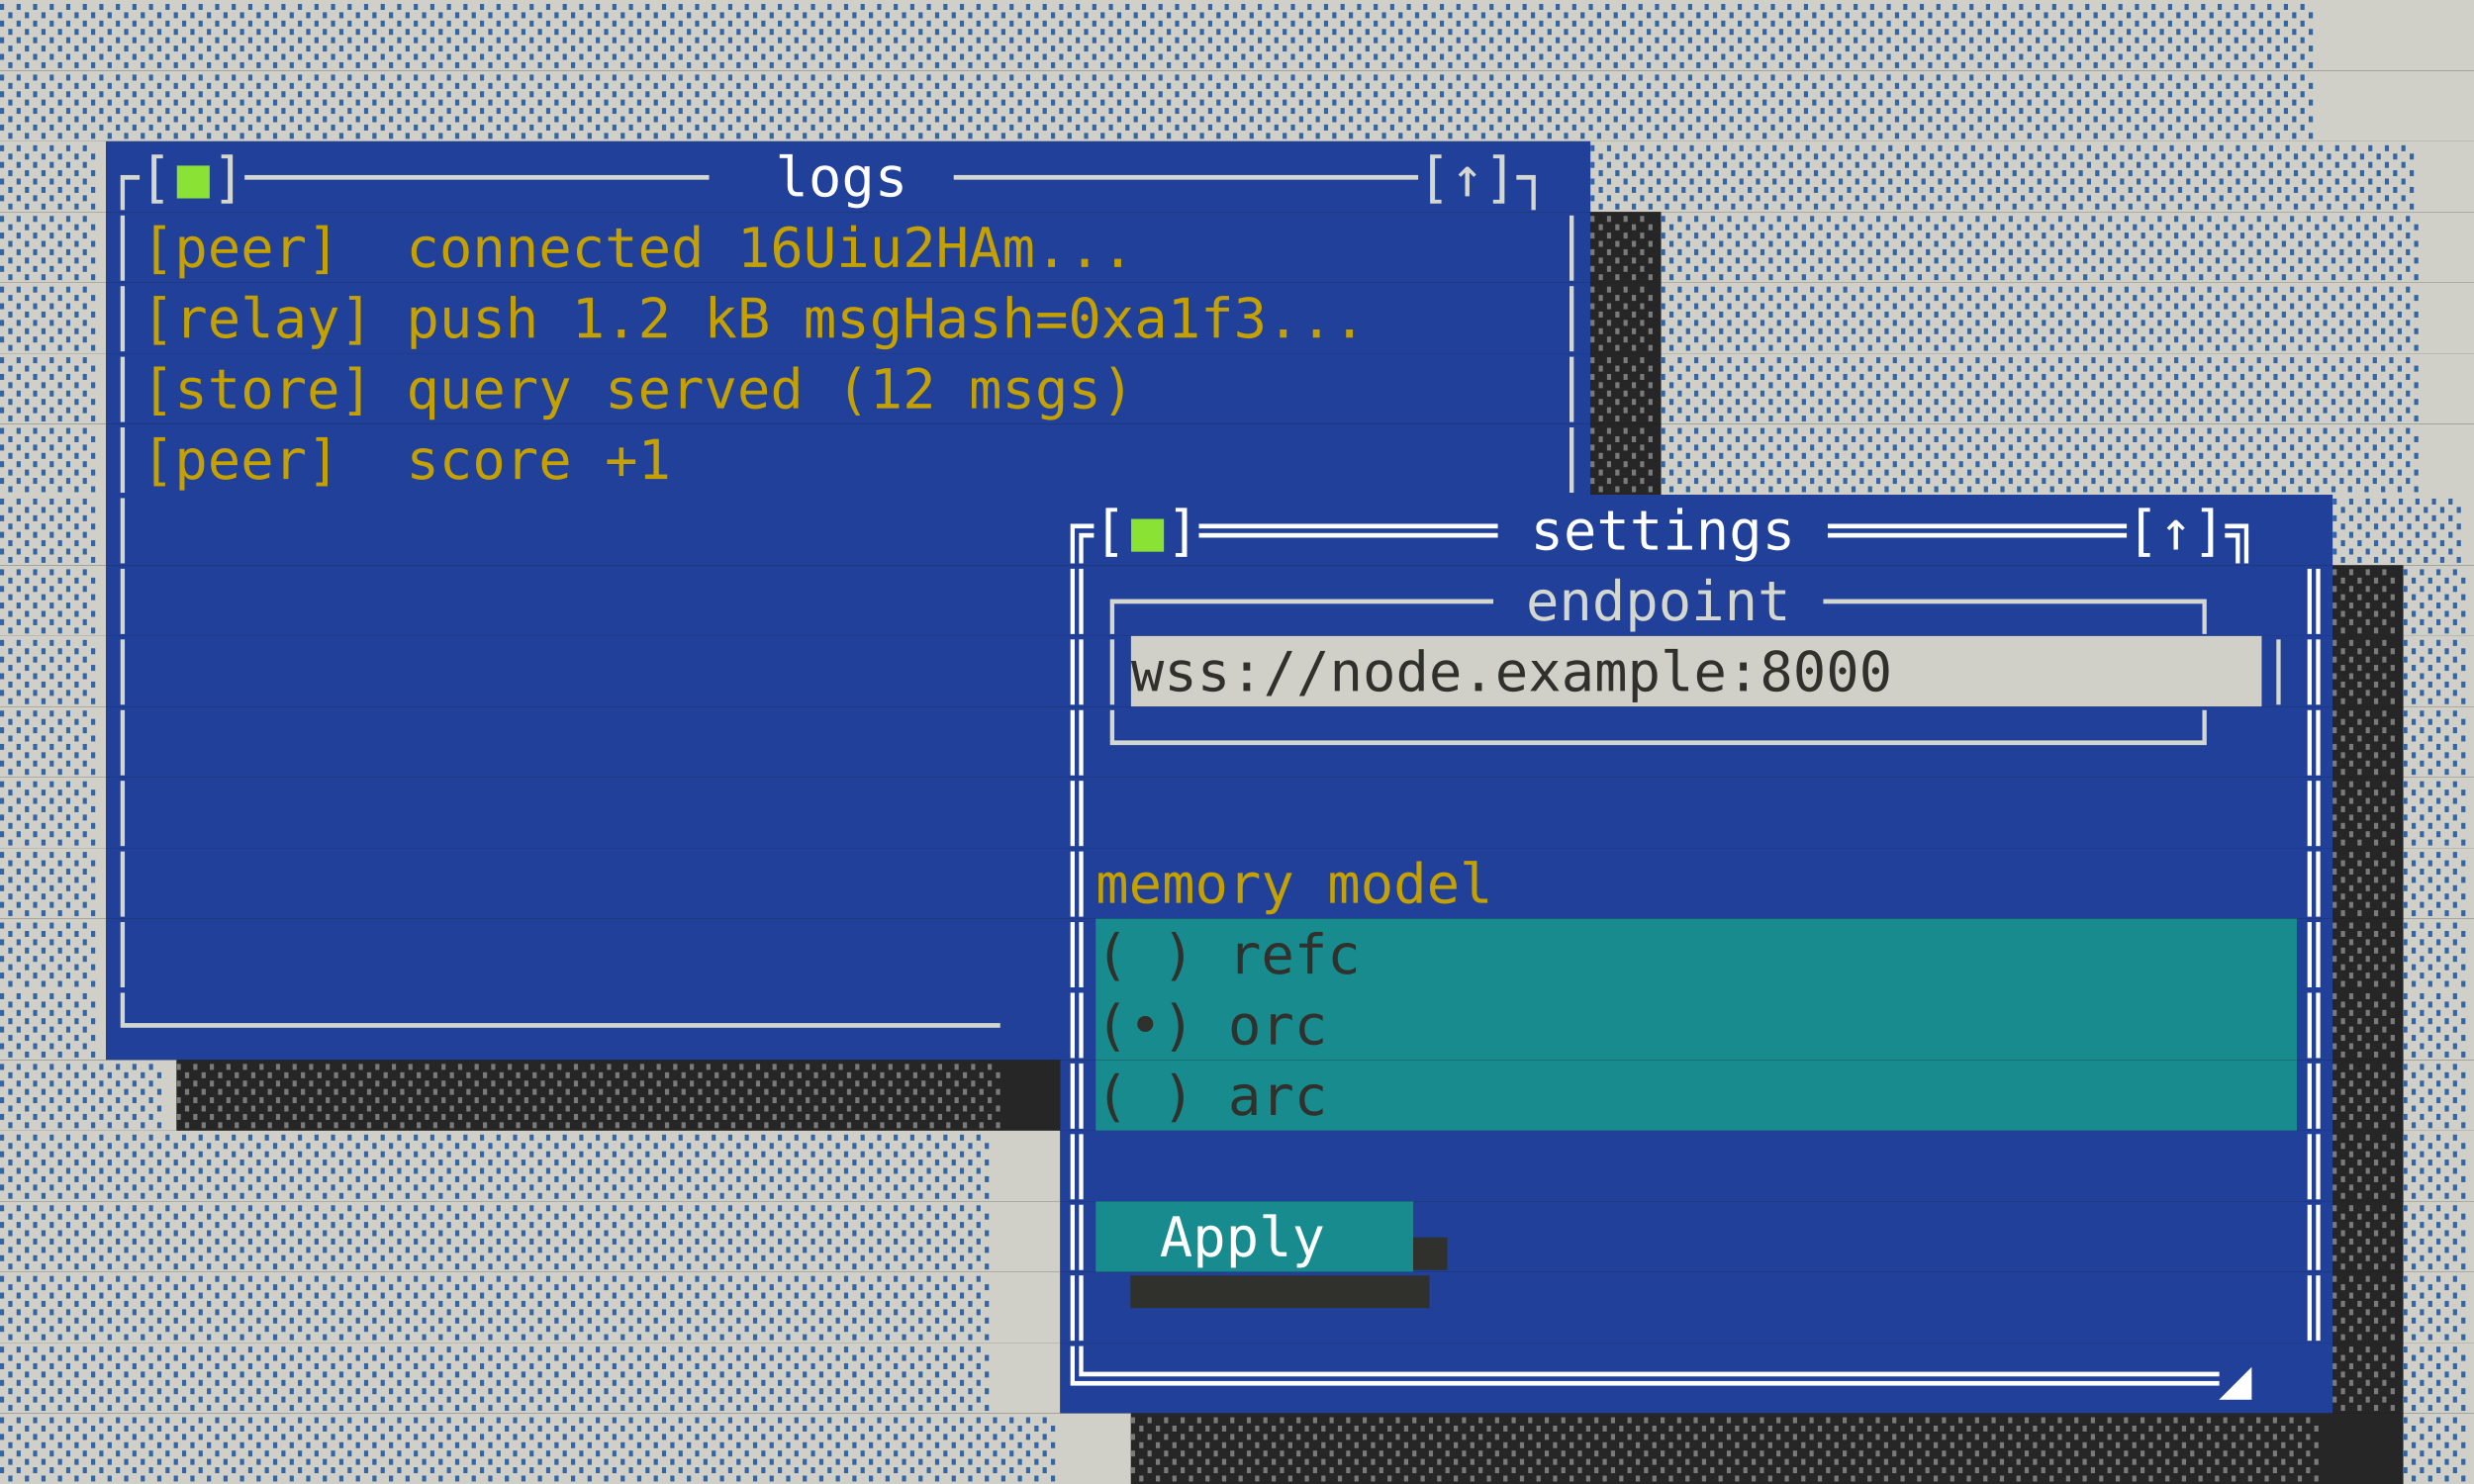
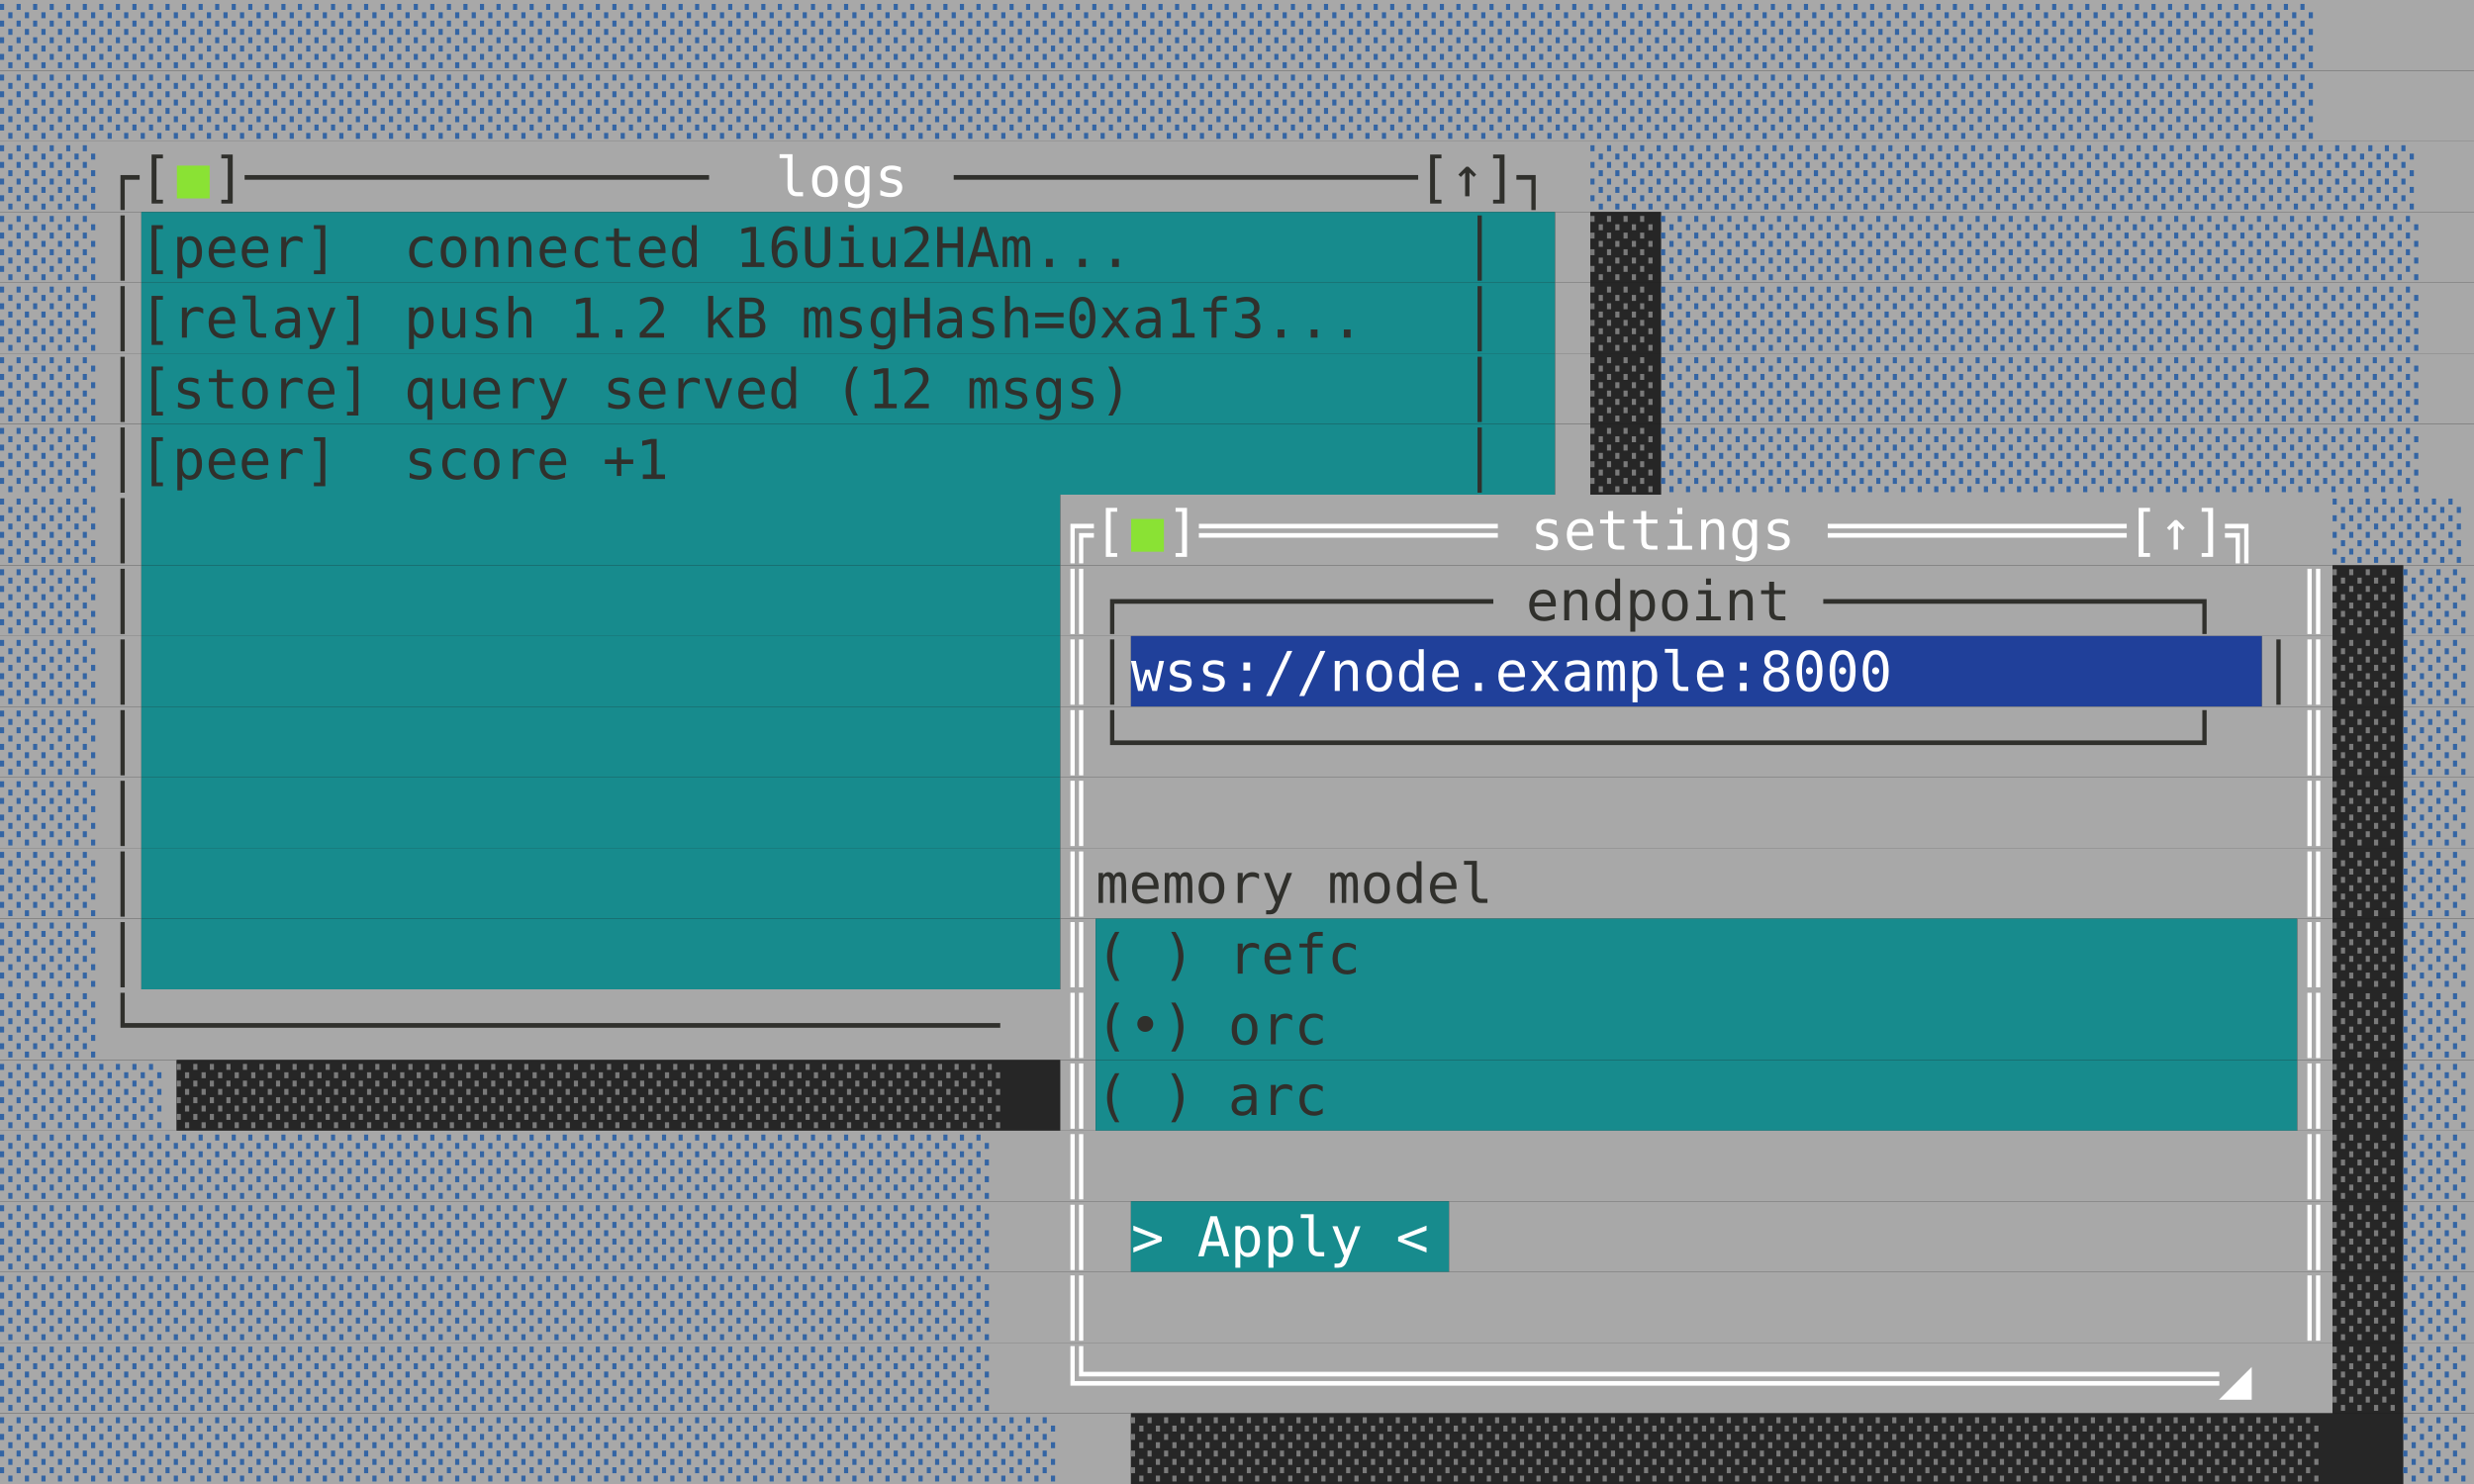
<svg xmlns="http://www.w3.org/2000/svg" width="630" height="378" viewBox="0 0 630 378">
  <rect width="630" height="378" fill="#1c1c1c" />
  <g font-family="Menlo, Consolas, 'DejaVu Sans Mono', monospace" font-size="14">
-     <rect x="0" y="0" width="630" height="18" fill="#d0d0c8" />
+     <rect x="0" y="0" width="630" height="18" fill="#a8a8a8" />
    <text x="0" y="14" textLength="630" lengthAdjust="spacingAndGlyphs" xml:space="preserve" fill="#3465a4">░░░░░░░░░░░░░░░░░░░░░░░░░░░░░░░░░░░░░░░░░░░░░░░░░░░░░░░░░░░░░░░░░░░░░░</text>
-     <rect x="0" y="18" width="630" height="18" fill="#d0d0c8" />
+     <rect x="0" y="18" width="630" height="18" fill="#a8a8a8" />
    <text x="0" y="32" textLength="630" lengthAdjust="spacingAndGlyphs" xml:space="preserve" fill="#3465a4">░░░░░░░░░░░░░░░░░░░░░░░░░░░░░░░░░░░░░░░░░░░░░░░░░░░░░░░░░░░░░░░░░░░░░░</text>
-     <rect x="0" y="36" width="27" height="18" fill="#d0d0c8" />
-     <rect x="27" y="36" width="378" height="18" fill="#20409a" />
-     <rect x="405" y="36" width="225" height="18" fill="#d0d0c8" />
+     <rect x="0" y="36" width="630" height="18" fill="#a8a8a8" />
    <text x="0" y="50" textLength="27" lengthAdjust="spacingAndGlyphs" xml:space="preserve" fill="#3465a4">░░░</text>
-     <text x="27" y="50" textLength="18" lengthAdjust="spacingAndGlyphs" xml:space="preserve" fill="#d3d7cf">┌[</text>
+     <text x="27" y="50" textLength="18" lengthAdjust="spacingAndGlyphs" xml:space="preserve" fill="#30302c">┌[</text>
    <text x="45" y="50" textLength="9" lengthAdjust="spacingAndGlyphs" xml:space="preserve" fill="#8ae234">■</text>
-     <text x="54" y="50" textLength="135" lengthAdjust="spacingAndGlyphs" xml:space="preserve" fill="#d3d7cf">]──────────────</text>
+     <text x="54" y="50" textLength="135" lengthAdjust="spacingAndGlyphs" xml:space="preserve" fill="#30302c">]──────────────</text>
    <text x="189" y="50" textLength="54" lengthAdjust="spacingAndGlyphs" xml:space="preserve" fill="#ffffff"> logs </text>
-     <text x="243" y="50" textLength="162" lengthAdjust="spacingAndGlyphs" xml:space="preserve" fill="#d3d7cf">──────────────[↑]┐</text>
+     <text x="243" y="50" textLength="162" lengthAdjust="spacingAndGlyphs" xml:space="preserve" fill="#30302c">──────────────[↑]┐</text>
    <text x="405" y="50" textLength="225" lengthAdjust="spacingAndGlyphs" xml:space="preserve" fill="#3465a4">░░░░░░░░░░░░░░░░░░░░░░░░░</text>
-     <rect x="0" y="54" width="27" height="18" fill="#d0d0c8" />
-     <rect x="27" y="54" width="378" height="18" fill="#20409a" />
+     <rect x="0" y="54" width="36" height="18" fill="#a8a8a8" />
+     <rect x="36" y="54" width="360" height="18" fill="#178b8d" />
+     <rect x="396" y="54" width="9" height="18" fill="#a8a8a8" />
    <rect x="405" y="54" width="18" height="18" fill="#262626" />
-     <rect x="423" y="54" width="207" height="18" fill="#d0d0c8" />
+     <rect x="423" y="54" width="207" height="18" fill="#a8a8a8" />
    <text x="0" y="68" textLength="27" lengthAdjust="spacingAndGlyphs" xml:space="preserve" fill="#3465a4">░░░</text>
-     <text x="27" y="68" textLength="9" lengthAdjust="spacingAndGlyphs" xml:space="preserve" fill="#d3d7cf">│</text>
-     <text x="36" y="68" textLength="360" lengthAdjust="spacingAndGlyphs" xml:space="preserve" fill="#c4a000">[peer]  connected 16Uiu2HAm...          </text>
-     <text x="396" y="68" textLength="9" lengthAdjust="spacingAndGlyphs" xml:space="preserve" fill="#d3d7cf">│</text>
+     <text x="27" y="68" textLength="378" lengthAdjust="spacingAndGlyphs" xml:space="preserve" fill="#30302c">│[peer]  connected 16Uiu2HAm...          │</text>
    <text x="405" y="68" textLength="18" lengthAdjust="spacingAndGlyphs" xml:space="preserve" fill="#7a7a7a">░░</text>
    <text x="423" y="68" textLength="207" lengthAdjust="spacingAndGlyphs" xml:space="preserve" fill="#3465a4">░░░░░░░░░░░░░░░░░░░░░░░</text>
-     <rect x="0" y="72" width="27" height="18" fill="#d0d0c8" />
-     <rect x="27" y="72" width="378" height="18" fill="#20409a" />
+     <rect x="0" y="72" width="36" height="18" fill="#a8a8a8" />
+     <rect x="36" y="72" width="360" height="18" fill="#178b8d" />
+     <rect x="396" y="72" width="9" height="18" fill="#a8a8a8" />
    <rect x="405" y="72" width="18" height="18" fill="#262626" />
-     <rect x="423" y="72" width="207" height="18" fill="#d0d0c8" />
+     <rect x="423" y="72" width="207" height="18" fill="#a8a8a8" />
    <text x="0" y="86" textLength="27" lengthAdjust="spacingAndGlyphs" xml:space="preserve" fill="#3465a4">░░░</text>
-     <text x="27" y="86" textLength="9" lengthAdjust="spacingAndGlyphs" xml:space="preserve" fill="#d3d7cf">│</text>
-     <text x="36" y="86" textLength="360" lengthAdjust="spacingAndGlyphs" xml:space="preserve" fill="#c4a000">[relay] push 1.2 kB msgHash=0xa1f3...   </text>
-     <text x="396" y="86" textLength="9" lengthAdjust="spacingAndGlyphs" xml:space="preserve" fill="#d3d7cf">│</text>
+     <text x="27" y="86" textLength="378" lengthAdjust="spacingAndGlyphs" xml:space="preserve" fill="#30302c">│[relay] push 1.2 kB msgHash=0xa1f3...   │</text>
    <text x="405" y="86" textLength="18" lengthAdjust="spacingAndGlyphs" xml:space="preserve" fill="#7a7a7a">░░</text>
    <text x="423" y="86" textLength="207" lengthAdjust="spacingAndGlyphs" xml:space="preserve" fill="#3465a4">░░░░░░░░░░░░░░░░░░░░░░░</text>
-     <rect x="0" y="90" width="27" height="18" fill="#d0d0c8" />
-     <rect x="27" y="90" width="378" height="18" fill="#20409a" />
+     <rect x="0" y="90" width="36" height="18" fill="#a8a8a8" />
+     <rect x="36" y="90" width="360" height="18" fill="#178b8d" />
+     <rect x="396" y="90" width="9" height="18" fill="#a8a8a8" />
    <rect x="405" y="90" width="18" height="18" fill="#262626" />
-     <rect x="423" y="90" width="207" height="18" fill="#d0d0c8" />
+     <rect x="423" y="90" width="207" height="18" fill="#a8a8a8" />
    <text x="0" y="104" textLength="27" lengthAdjust="spacingAndGlyphs" xml:space="preserve" fill="#3465a4">░░░</text>
-     <text x="27" y="104" textLength="9" lengthAdjust="spacingAndGlyphs" xml:space="preserve" fill="#d3d7cf">│</text>
-     <text x="36" y="104" textLength="360" lengthAdjust="spacingAndGlyphs" xml:space="preserve" fill="#c4a000">[store] query served (12 msgs)          </text>
-     <text x="396" y="104" textLength="9" lengthAdjust="spacingAndGlyphs" xml:space="preserve" fill="#d3d7cf">│</text>
+     <text x="27" y="104" textLength="378" lengthAdjust="spacingAndGlyphs" xml:space="preserve" fill="#30302c">│[store] query served (12 msgs)          │</text>
    <text x="405" y="104" textLength="18" lengthAdjust="spacingAndGlyphs" xml:space="preserve" fill="#7a7a7a">░░</text>
    <text x="423" y="104" textLength="207" lengthAdjust="spacingAndGlyphs" xml:space="preserve" fill="#3465a4">░░░░░░░░░░░░░░░░░░░░░░░</text>
-     <rect x="0" y="108" width="27" height="18" fill="#d0d0c8" />
-     <rect x="27" y="108" width="378" height="18" fill="#20409a" />
+     <rect x="0" y="108" width="36" height="18" fill="#a8a8a8" />
+     <rect x="36" y="108" width="360" height="18" fill="#178b8d" />
+     <rect x="396" y="108" width="9" height="18" fill="#a8a8a8" />
    <rect x="405" y="108" width="18" height="18" fill="#262626" />
-     <rect x="423" y="108" width="207" height="18" fill="#d0d0c8" />
+     <rect x="423" y="108" width="207" height="18" fill="#a8a8a8" />
    <text x="0" y="122" textLength="27" lengthAdjust="spacingAndGlyphs" xml:space="preserve" fill="#3465a4">░░░</text>
-     <text x="27" y="122" textLength="9" lengthAdjust="spacingAndGlyphs" xml:space="preserve" fill="#d3d7cf">│</text>
-     <text x="36" y="122" textLength="360" lengthAdjust="spacingAndGlyphs" xml:space="preserve" fill="#c4a000">[peer]  score +1                        </text>
-     <text x="396" y="122" textLength="9" lengthAdjust="spacingAndGlyphs" xml:space="preserve" fill="#d3d7cf">│</text>
+     <text x="27" y="122" textLength="378" lengthAdjust="spacingAndGlyphs" xml:space="preserve" fill="#30302c">│[peer]  score +1                        │</text>
    <text x="405" y="122" textLength="18" lengthAdjust="spacingAndGlyphs" xml:space="preserve" fill="#7a7a7a">░░</text>
    <text x="423" y="122" textLength="207" lengthAdjust="spacingAndGlyphs" xml:space="preserve" fill="#3465a4">░░░░░░░░░░░░░░░░░░░░░░░</text>
-     <rect x="0" y="126" width="27" height="18" fill="#d0d0c8" />
-     <rect x="27" y="126" width="567" height="18" fill="#20409a" />
-     <rect x="594" y="126" width="36" height="18" fill="#d0d0c8" />
+     <rect x="0" y="126" width="36" height="18" fill="#a8a8a8" />
+     <rect x="36" y="126" width="234" height="18" fill="#178b8d" />
+     <rect x="270" y="126" width="360" height="18" fill="#a8a8a8" />
    <text x="0" y="140" textLength="27" lengthAdjust="spacingAndGlyphs" xml:space="preserve" fill="#3465a4">░░░</text>
-     <text x="27" y="140" textLength="9" lengthAdjust="spacingAndGlyphs" xml:space="preserve" fill="#d3d7cf">│</text>
+     <text x="27" y="140" textLength="243" lengthAdjust="spacingAndGlyphs" xml:space="preserve" fill="#30302c">│                          </text>
    <text x="270" y="140" textLength="18" lengthAdjust="spacingAndGlyphs" xml:space="preserve" fill="#ffffff">╔[</text>
    <text x="288" y="140" textLength="9" lengthAdjust="spacingAndGlyphs" xml:space="preserve" fill="#8ae234">■</text>
    <text x="297" y="140" textLength="297" lengthAdjust="spacingAndGlyphs" xml:space="preserve" fill="#ffffff">]═════════ settings ═════════[↑]╗</text>
    <text x="594" y="140" textLength="36" lengthAdjust="spacingAndGlyphs" xml:space="preserve" fill="#3465a4">░░░░</text>
-     <rect x="0" y="144" width="27" height="18" fill="#d0d0c8" />
-     <rect x="27" y="144" width="567" height="18" fill="#20409a" />
+     <rect x="0" y="144" width="36" height="18" fill="#a8a8a8" />
+     <rect x="36" y="144" width="234" height="18" fill="#178b8d" />
+     <rect x="270" y="144" width="324" height="18" fill="#a8a8a8" />
    <rect x="594" y="144" width="18" height="18" fill="#262626" />
-     <rect x="612" y="144" width="18" height="18" fill="#d0d0c8" />
+     <rect x="612" y="144" width="18" height="18" fill="#a8a8a8" />
    <text x="0" y="158" textLength="27" lengthAdjust="spacingAndGlyphs" xml:space="preserve" fill="#3465a4">░░░</text>
-     <text x="27" y="158" textLength="9" lengthAdjust="spacingAndGlyphs" xml:space="preserve" fill="#d3d7cf">│</text>
+     <text x="27" y="158" textLength="243" lengthAdjust="spacingAndGlyphs" xml:space="preserve" fill="#30302c">│                          </text>
    <text x="270" y="158" textLength="9" lengthAdjust="spacingAndGlyphs" xml:space="preserve" fill="#ffffff">║</text>
-     <text x="279" y="158" textLength="306" lengthAdjust="spacingAndGlyphs" xml:space="preserve" fill="#d3d7cf">┌─────────── endpoint ───────────┐</text>
+     <text x="279" y="158" textLength="306" lengthAdjust="spacingAndGlyphs" xml:space="preserve" fill="#30302c">┌─────────── endpoint ───────────┐</text>
    <text x="585" y="158" textLength="9" lengthAdjust="spacingAndGlyphs" xml:space="preserve" fill="#ffffff">║</text>
    <text x="594" y="158" textLength="18" lengthAdjust="spacingAndGlyphs" xml:space="preserve" fill="#7a7a7a">░░</text>
    <text x="612" y="158" textLength="18" lengthAdjust="spacingAndGlyphs" xml:space="preserve" fill="#3465a4">░░</text>
-     <rect x="0" y="162" width="27" height="18" fill="#d0d0c8" />
-     <rect x="27" y="162" width="261" height="18" fill="#20409a" />
-     <rect x="288" y="162" width="288" height="18" fill="#d0d0c8" />
-     <rect x="576" y="162" width="18" height="18" fill="#20409a" />
+     <rect x="0" y="162" width="36" height="18" fill="#a8a8a8" />
+     <rect x="36" y="162" width="234" height="18" fill="#178b8d" />
+     <rect x="270" y="162" width="18" height="18" fill="#a8a8a8" />
+     <rect x="288" y="162" width="288" height="18" fill="#20409a" />
+     <rect x="576" y="162" width="18" height="18" fill="#a8a8a8" />
    <rect x="594" y="162" width="18" height="18" fill="#262626" />
-     <rect x="612" y="162" width="18" height="18" fill="#d0d0c8" />
+     <rect x="612" y="162" width="18" height="18" fill="#a8a8a8" />
    <text x="0" y="176" textLength="27" lengthAdjust="spacingAndGlyphs" xml:space="preserve" fill="#3465a4">░░░</text>
-     <text x="27" y="176" textLength="9" lengthAdjust="spacingAndGlyphs" xml:space="preserve" fill="#d3d7cf">│</text>
+     <text x="27" y="176" textLength="243" lengthAdjust="spacingAndGlyphs" xml:space="preserve" fill="#30302c">│                          </text>
    <text x="270" y="176" textLength="9" lengthAdjust="spacingAndGlyphs" xml:space="preserve" fill="#ffffff">║</text>
-     <text x="279" y="176" textLength="9" lengthAdjust="spacingAndGlyphs" xml:space="preserve" fill="#d3d7cf">│</text>
-     <text x="288" y="176" textLength="288" lengthAdjust="spacingAndGlyphs" xml:space="preserve" fill="#30302c">wss://node.example:8000         </text>
-     <text x="576" y="176" textLength="9" lengthAdjust="spacingAndGlyphs" xml:space="preserve" fill="#d3d7cf">│</text>
+     <text x="279" y="176" textLength="9" lengthAdjust="spacingAndGlyphs" xml:space="preserve" fill="#30302c">│</text>
+     <text x="288" y="176" textLength="288" lengthAdjust="spacingAndGlyphs" xml:space="preserve" fill="#ffffff">wss://node.example:8000         </text>
+     <text x="576" y="176" textLength="9" lengthAdjust="spacingAndGlyphs" xml:space="preserve" fill="#30302c">│</text>
    <text x="585" y="176" textLength="9" lengthAdjust="spacingAndGlyphs" xml:space="preserve" fill="#ffffff">║</text>
    <text x="594" y="176" textLength="18" lengthAdjust="spacingAndGlyphs" xml:space="preserve" fill="#7a7a7a">░░</text>
    <text x="612" y="176" textLength="18" lengthAdjust="spacingAndGlyphs" xml:space="preserve" fill="#3465a4">░░</text>
-     <rect x="0" y="180" width="27" height="18" fill="#d0d0c8" />
-     <rect x="27" y="180" width="567" height="18" fill="#20409a" />
+     <rect x="0" y="180" width="36" height="18" fill="#a8a8a8" />
+     <rect x="36" y="180" width="234" height="18" fill="#178b8d" />
+     <rect x="270" y="180" width="324" height="18" fill="#a8a8a8" />
    <rect x="594" y="180" width="18" height="18" fill="#262626" />
-     <rect x="612" y="180" width="18" height="18" fill="#d0d0c8" />
+     <rect x="612" y="180" width="18" height="18" fill="#a8a8a8" />
    <text x="0" y="194" textLength="27" lengthAdjust="spacingAndGlyphs" xml:space="preserve" fill="#3465a4">░░░</text>
-     <text x="27" y="194" textLength="9" lengthAdjust="spacingAndGlyphs" xml:space="preserve" fill="#d3d7cf">│</text>
+     <text x="27" y="194" textLength="243" lengthAdjust="spacingAndGlyphs" xml:space="preserve" fill="#30302c">│                          </text>
    <text x="270" y="194" textLength="9" lengthAdjust="spacingAndGlyphs" xml:space="preserve" fill="#ffffff">║</text>
-     <text x="279" y="194" textLength="306" lengthAdjust="spacingAndGlyphs" xml:space="preserve" fill="#d3d7cf">└────────────────────────────────┘</text>
+     <text x="279" y="194" textLength="306" lengthAdjust="spacingAndGlyphs" xml:space="preserve" fill="#30302c">└────────────────────────────────┘</text>
    <text x="585" y="194" textLength="9" lengthAdjust="spacingAndGlyphs" xml:space="preserve" fill="#ffffff">║</text>
    <text x="594" y="194" textLength="18" lengthAdjust="spacingAndGlyphs" xml:space="preserve" fill="#7a7a7a">░░</text>
    <text x="612" y="194" textLength="18" lengthAdjust="spacingAndGlyphs" xml:space="preserve" fill="#3465a4">░░</text>
-     <rect x="0" y="198" width="27" height="18" fill="#d0d0c8" />
-     <rect x="27" y="198" width="567" height="18" fill="#20409a" />
+     <rect x="0" y="198" width="36" height="18" fill="#a8a8a8" />
+     <rect x="36" y="198" width="234" height="18" fill="#178b8d" />
+     <rect x="270" y="198" width="324" height="18" fill="#a8a8a8" />
    <rect x="594" y="198" width="18" height="18" fill="#262626" />
-     <rect x="612" y="198" width="18" height="18" fill="#d0d0c8" />
+     <rect x="612" y="198" width="18" height="18" fill="#a8a8a8" />
    <text x="0" y="212" textLength="27" lengthAdjust="spacingAndGlyphs" xml:space="preserve" fill="#3465a4">░░░</text>
-     <text x="27" y="212" textLength="9" lengthAdjust="spacingAndGlyphs" xml:space="preserve" fill="#d3d7cf">│</text>
+     <text x="27" y="212" textLength="243" lengthAdjust="spacingAndGlyphs" xml:space="preserve" fill="#30302c">│                          </text>
    <text x="270" y="212" textLength="9" lengthAdjust="spacingAndGlyphs" xml:space="preserve" fill="#ffffff">║</text>
    <text x="585" y="212" textLength="9" lengthAdjust="spacingAndGlyphs" xml:space="preserve" fill="#ffffff">║</text>
    <text x="594" y="212" textLength="18" lengthAdjust="spacingAndGlyphs" xml:space="preserve" fill="#7a7a7a">░░</text>
    <text x="612" y="212" textLength="18" lengthAdjust="spacingAndGlyphs" xml:space="preserve" fill="#3465a4">░░</text>
-     <rect x="0" y="216" width="27" height="18" fill="#d0d0c8" />
-     <rect x="27" y="216" width="567" height="18" fill="#20409a" />
+     <rect x="0" y="216" width="36" height="18" fill="#a8a8a8" />
+     <rect x="36" y="216" width="234" height="18" fill="#178b8d" />
+     <rect x="270" y="216" width="324" height="18" fill="#a8a8a8" />
    <rect x="594" y="216" width="18" height="18" fill="#262626" />
-     <rect x="612" y="216" width="18" height="18" fill="#d0d0c8" />
+     <rect x="612" y="216" width="18" height="18" fill="#a8a8a8" />
    <text x="0" y="230" textLength="27" lengthAdjust="spacingAndGlyphs" xml:space="preserve" fill="#3465a4">░░░</text>
-     <text x="27" y="230" textLength="9" lengthAdjust="spacingAndGlyphs" xml:space="preserve" fill="#d3d7cf">│</text>
+     <text x="27" y="230" textLength="243" lengthAdjust="spacingAndGlyphs" xml:space="preserve" fill="#30302c">│                          </text>
    <text x="270" y="230" textLength="9" lengthAdjust="spacingAndGlyphs" xml:space="preserve" fill="#ffffff">║</text>
-     <text x="279" y="230" textLength="306" lengthAdjust="spacingAndGlyphs" xml:space="preserve" fill="#c4a000">memory model                      </text>
+     <text x="279" y="230" textLength="306" lengthAdjust="spacingAndGlyphs" xml:space="preserve" fill="#30302c">memory model                      </text>
    <text x="585" y="230" textLength="9" lengthAdjust="spacingAndGlyphs" xml:space="preserve" fill="#ffffff">║</text>
    <text x="594" y="230" textLength="18" lengthAdjust="spacingAndGlyphs" xml:space="preserve" fill="#7a7a7a">░░</text>
    <text x="612" y="230" textLength="18" lengthAdjust="spacingAndGlyphs" xml:space="preserve" fill="#3465a4">░░</text>
-     <rect x="0" y="234" width="27" height="18" fill="#d0d0c8" />
-     <rect x="27" y="234" width="252" height="18" fill="#20409a" />
+     <rect x="0" y="234" width="36" height="18" fill="#a8a8a8" />
+     <rect x="36" y="234" width="234" height="18" fill="#178b8d" />
+     <rect x="270" y="234" width="9" height="18" fill="#a8a8a8" />
    <rect x="279" y="234" width="306" height="18" fill="#178b8d" />
-     <rect x="585" y="234" width="9" height="18" fill="#20409a" />
+     <rect x="585" y="234" width="9" height="18" fill="#a8a8a8" />
    <rect x="594" y="234" width="18" height="18" fill="#262626" />
-     <rect x="612" y="234" width="18" height="18" fill="#d0d0c8" />
+     <rect x="612" y="234" width="18" height="18" fill="#a8a8a8" />
    <text x="0" y="248" textLength="27" lengthAdjust="spacingAndGlyphs" xml:space="preserve" fill="#3465a4">░░░</text>
-     <text x="27" y="248" textLength="9" lengthAdjust="spacingAndGlyphs" xml:space="preserve" fill="#d3d7cf">│</text>
+     <text x="27" y="248" textLength="243" lengthAdjust="spacingAndGlyphs" xml:space="preserve" fill="#30302c">│                          </text>
    <text x="270" y="248" textLength="9" lengthAdjust="spacingAndGlyphs" xml:space="preserve" fill="#ffffff">║</text>
    <text x="279" y="248" textLength="306" lengthAdjust="spacingAndGlyphs" xml:space="preserve" fill="#30302c">( ) refc                          </text>
    <text x="585" y="248" textLength="9" lengthAdjust="spacingAndGlyphs" xml:space="preserve" fill="#ffffff">║</text>
    <text x="594" y="248" textLength="18" lengthAdjust="spacingAndGlyphs" xml:space="preserve" fill="#7a7a7a">░░</text>
    <text x="612" y="248" textLength="18" lengthAdjust="spacingAndGlyphs" xml:space="preserve" fill="#3465a4">░░</text>
-     <rect x="0" y="252" width="27" height="18" fill="#d0d0c8" />
-     <rect x="27" y="252" width="252" height="18" fill="#20409a" />
+     <rect x="0" y="252" width="279" height="18" fill="#a8a8a8" />
    <rect x="279" y="252" width="306" height="18" fill="#178b8d" />
-     <rect x="585" y="252" width="9" height="18" fill="#20409a" />
+     <rect x="585" y="252" width="9" height="18" fill="#a8a8a8" />
    <rect x="594" y="252" width="18" height="18" fill="#262626" />
-     <rect x="612" y="252" width="18" height="18" fill="#d0d0c8" />
+     <rect x="612" y="252" width="18" height="18" fill="#a8a8a8" />
    <text x="0" y="266" textLength="27" lengthAdjust="spacingAndGlyphs" xml:space="preserve" fill="#3465a4">░░░</text>
-     <text x="27" y="266" textLength="243" lengthAdjust="spacingAndGlyphs" xml:space="preserve" fill="#d3d7cf">└──────────────────────────</text>
+     <text x="27" y="266" textLength="243" lengthAdjust="spacingAndGlyphs" xml:space="preserve" fill="#30302c">└──────────────────────────</text>
    <text x="270" y="266" textLength="9" lengthAdjust="spacingAndGlyphs" xml:space="preserve" fill="#ffffff">║</text>
    <text x="279" y="266" textLength="306" lengthAdjust="spacingAndGlyphs" xml:space="preserve" fill="#30302c">(•) orc                           </text>
    <text x="585" y="266" textLength="9" lengthAdjust="spacingAndGlyphs" xml:space="preserve" fill="#ffffff">║</text>
    <text x="594" y="266" textLength="18" lengthAdjust="spacingAndGlyphs" xml:space="preserve" fill="#7a7a7a">░░</text>
    <text x="612" y="266" textLength="18" lengthAdjust="spacingAndGlyphs" xml:space="preserve" fill="#3465a4">░░</text>
-     <rect x="0" y="270" width="45" height="18" fill="#d0d0c8" />
+     <rect x="0" y="270" width="45" height="18" fill="#a8a8a8" />
    <rect x="45" y="270" width="225" height="18" fill="#262626" />
-     <rect x="270" y="270" width="9" height="18" fill="#20409a" />
+     <rect x="270" y="270" width="9" height="18" fill="#a8a8a8" />
    <rect x="279" y="270" width="306" height="18" fill="#178b8d" />
-     <rect x="585" y="270" width="9" height="18" fill="#20409a" />
+     <rect x="585" y="270" width="9" height="18" fill="#a8a8a8" />
    <rect x="594" y="270" width="18" height="18" fill="#262626" />
-     <rect x="612" y="270" width="18" height="18" fill="#d0d0c8" />
+     <rect x="612" y="270" width="18" height="18" fill="#a8a8a8" />
    <text x="0" y="284" textLength="45" lengthAdjust="spacingAndGlyphs" xml:space="preserve" fill="#3465a4">░░░░░</text>
    <text x="45" y="284" textLength="225" lengthAdjust="spacingAndGlyphs" xml:space="preserve" fill="#7a7a7a">░░░░░░░░░░░░░░░░░░░░░░░░░</text>
    <text x="270" y="284" textLength="9" lengthAdjust="spacingAndGlyphs" xml:space="preserve" fill="#ffffff">║</text>
    <text x="279" y="284" textLength="306" lengthAdjust="spacingAndGlyphs" xml:space="preserve" fill="#30302c">( ) arc                           </text>
    <text x="585" y="284" textLength="9" lengthAdjust="spacingAndGlyphs" xml:space="preserve" fill="#ffffff">║</text>
    <text x="594" y="284" textLength="18" lengthAdjust="spacingAndGlyphs" xml:space="preserve" fill="#7a7a7a">░░</text>
    <text x="612" y="284" textLength="18" lengthAdjust="spacingAndGlyphs" xml:space="preserve" fill="#3465a4">░░</text>
-     <rect x="0" y="288" width="270" height="18" fill="#d0d0c8" />
-     <rect x="270" y="288" width="324" height="18" fill="#20409a" />
+     <rect x="0" y="288" width="594" height="18" fill="#a8a8a8" />
    <rect x="594" y="288" width="18" height="18" fill="#262626" />
-     <rect x="612" y="288" width="18" height="18" fill="#d0d0c8" />
+     <rect x="612" y="288" width="18" height="18" fill="#a8a8a8" />
    <text x="0" y="302" textLength="270" lengthAdjust="spacingAndGlyphs" xml:space="preserve" fill="#3465a4">░░░░░░░░░░░░░░░░░░░░░░░░░░░░░░</text>
    <text x="270" y="302" textLength="9" lengthAdjust="spacingAndGlyphs" xml:space="preserve" fill="#ffffff">║</text>
    <text x="585" y="302" textLength="9" lengthAdjust="spacingAndGlyphs" xml:space="preserve" fill="#ffffff">║</text>
    <text x="594" y="302" textLength="18" lengthAdjust="spacingAndGlyphs" xml:space="preserve" fill="#7a7a7a">░░</text>
    <text x="612" y="302" textLength="18" lengthAdjust="spacingAndGlyphs" xml:space="preserve" fill="#3465a4">░░</text>
-     <rect x="0" y="306" width="270" height="18" fill="#d0d0c8" />
-     <rect x="270" y="306" width="9" height="18" fill="#20409a" />
-     <rect x="279" y="306" width="81" height="18" fill="#178b8d" />
-     <rect x="360" y="306" width="234" height="18" fill="#20409a" />
+     <rect x="0" y="306" width="288" height="18" fill="#a8a8a8" />
+     <rect x="288" y="306" width="81" height="18" fill="#178b8d" />
+     <rect x="369" y="306" width="225" height="18" fill="#a8a8a8" />
    <rect x="594" y="306" width="18" height="18" fill="#262626" />
-     <rect x="612" y="306" width="18" height="18" fill="#d0d0c8" />
+     <rect x="612" y="306" width="18" height="18" fill="#a8a8a8" />
    <text x="0" y="320" textLength="270" lengthAdjust="spacingAndGlyphs" xml:space="preserve" fill="#3465a4">░░░░░░░░░░░░░░░░░░░░░░░░░░░░░░</text>
-     <text x="270" y="320" textLength="90" lengthAdjust="spacingAndGlyphs" xml:space="preserve" fill="#ffffff">║  Apply  </text>
-     <text x="360" y="320" textLength="9" lengthAdjust="spacingAndGlyphs" xml:space="preserve" fill="#30302c">▄</text>
+     <text x="270" y="320" textLength="9" lengthAdjust="spacingAndGlyphs" xml:space="preserve" fill="#ffffff">║</text>
+     <text x="288" y="320" textLength="81" lengthAdjust="spacingAndGlyphs" xml:space="preserve" fill="#ffffff">&gt; Apply &lt;</text>
    <text x="585" y="320" textLength="9" lengthAdjust="spacingAndGlyphs" xml:space="preserve" fill="#ffffff">║</text>
    <text x="594" y="320" textLength="18" lengthAdjust="spacingAndGlyphs" xml:space="preserve" fill="#7a7a7a">░░</text>
    <text x="612" y="320" textLength="18" lengthAdjust="spacingAndGlyphs" xml:space="preserve" fill="#3465a4">░░</text>
-     <rect x="0" y="324" width="270" height="18" fill="#d0d0c8" />
-     <rect x="270" y="324" width="324" height="18" fill="#20409a" />
+     <rect x="0" y="324" width="594" height="18" fill="#a8a8a8" />
    <rect x="594" y="324" width="18" height="18" fill="#262626" />
-     <rect x="612" y="324" width="18" height="18" fill="#d0d0c8" />
+     <rect x="612" y="324" width="18" height="18" fill="#a8a8a8" />
    <text x="0" y="338" textLength="270" lengthAdjust="spacingAndGlyphs" xml:space="preserve" fill="#3465a4">░░░░░░░░░░░░░░░░░░░░░░░░░░░░░░</text>
    <text x="270" y="338" textLength="9" lengthAdjust="spacingAndGlyphs" xml:space="preserve" fill="#ffffff">║</text>
-     <text x="288" y="338" textLength="81" lengthAdjust="spacingAndGlyphs" xml:space="preserve" fill="#30302c">▀▀▀▀▀▀▀▀▀</text>
    <text x="585" y="338" textLength="9" lengthAdjust="spacingAndGlyphs" xml:space="preserve" fill="#ffffff">║</text>
    <text x="594" y="338" textLength="18" lengthAdjust="spacingAndGlyphs" xml:space="preserve" fill="#7a7a7a">░░</text>
    <text x="612" y="338" textLength="18" lengthAdjust="spacingAndGlyphs" xml:space="preserve" fill="#3465a4">░░</text>
-     <rect x="0" y="342" width="270" height="18" fill="#d0d0c8" />
-     <rect x="270" y="342" width="324" height="18" fill="#20409a" />
+     <rect x="0" y="342" width="594" height="18" fill="#a8a8a8" />
    <rect x="594" y="342" width="18" height="18" fill="#262626" />
-     <rect x="612" y="342" width="18" height="18" fill="#d0d0c8" />
+     <rect x="612" y="342" width="18" height="18" fill="#a8a8a8" />
    <text x="0" y="356" textLength="270" lengthAdjust="spacingAndGlyphs" xml:space="preserve" fill="#3465a4">░░░░░░░░░░░░░░░░░░░░░░░░░░░░░░</text>
    <text x="270" y="356" textLength="324" lengthAdjust="spacingAndGlyphs" xml:space="preserve" fill="#ffffff">╚══════════════════════════════════◢</text>
    <text x="594" y="356" textLength="18" lengthAdjust="spacingAndGlyphs" xml:space="preserve" fill="#7a7a7a">░░</text>
    <text x="612" y="356" textLength="18" lengthAdjust="spacingAndGlyphs" xml:space="preserve" fill="#3465a4">░░</text>
-     <rect x="0" y="360" width="288" height="18" fill="#d0d0c8" />
+     <rect x="0" y="360" width="288" height="18" fill="#a8a8a8" />
    <rect x="288" y="360" width="324" height="18" fill="#262626" />
-     <rect x="612" y="360" width="18" height="18" fill="#d0d0c8" />
+     <rect x="612" y="360" width="18" height="18" fill="#a8a8a8" />
    <text x="0" y="374" textLength="288" lengthAdjust="spacingAndGlyphs" xml:space="preserve" fill="#3465a4">░░░░░░░░░░░░░░░░░░░░░░░░░░░░░░░░</text>
    <text x="288" y="374" textLength="324" lengthAdjust="spacingAndGlyphs" xml:space="preserve" fill="#7a7a7a">░░░░░░░░░░░░░░░░░░░░░░░░░░░░░░░░░░░░</text>
    <text x="612" y="374" textLength="18" lengthAdjust="spacingAndGlyphs" xml:space="preserve" fill="#3465a4">░░</text>
  </g>
</svg>
